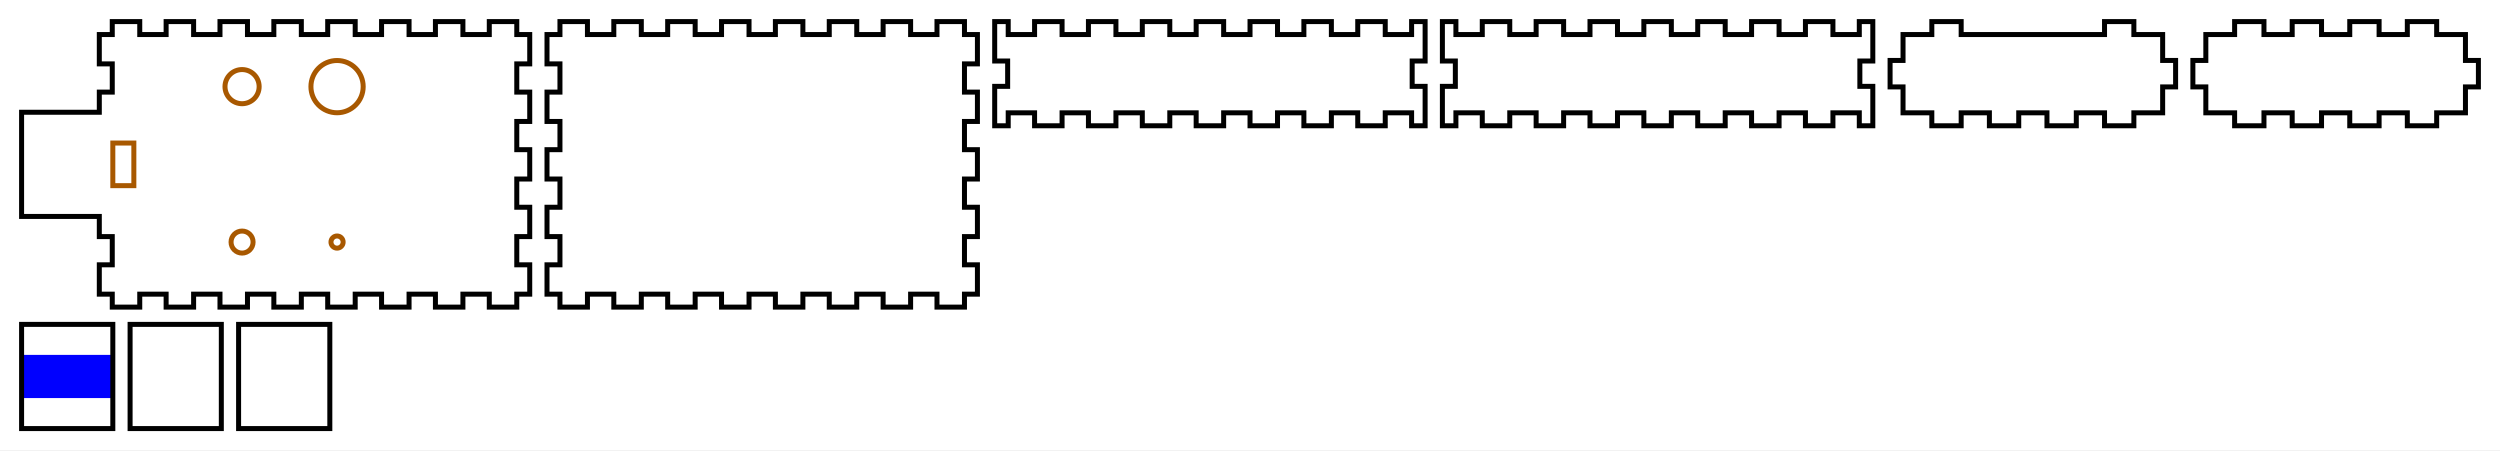
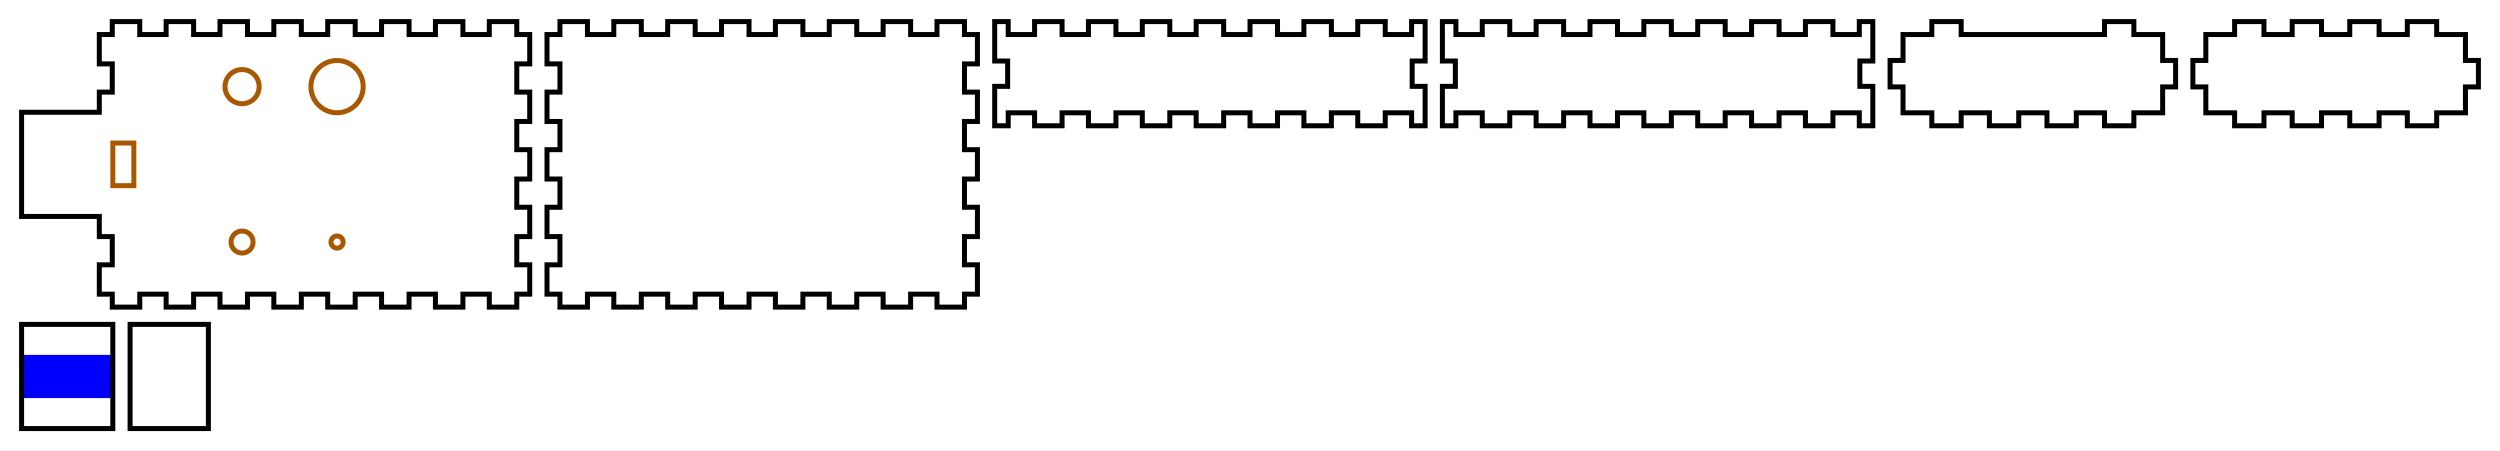
<svg xmlns="http://www.w3.org/2000/svg" width="579.02mm" height="104.26mm" viewBox="0 0 579.02 104.26">
  <rect x="0.0" y="0.0" width="579.02" height="104.26" fill="#ffffff" />
  <g fill="#0000ff" stroke="none">
    <path d="M 5.065,82.195 L 26.065,82.195 L 26.065,92.195 L 5.065,92.195 Z" />
  </g>
  <g fill="none" stroke="#a85800" stroke-width="1.158">
    <path d="M 26.130,33.130 L 31.000,33.130 L 31.000,43.000 L 26.130,43.000 Z" />
    <circle cx="78.065" cy="56.065" r="1.408" />
    <circle cx="56.065" cy="56.065" r="2.552" />
    <circle cx="56.065" cy="20.065" r="3.955" />
    <circle cx="78.065" cy="20.065" r="6.051" />
  </g>
  <g fill="none" stroke="#000000" stroke-width="1.158">
    <path d="M 26.000,8.000 L 26.000,5.000 L 32.367,5.000 L 32.367,8.000 L 38.475,8.000 L 38.475,5.000 L 44.842,5.000 L 44.842,8.000 L 50.949,8.000 L 50.949,5.000 L 57.317,5.000 L 57.317,8.000 L 63.424,8.000 L 63.424,5.000 L 69.791,5.000 L 69.791,8.000 L 75.898,8.000 L 75.898,5.000 L 82.266,5.000 L 82.266,8.000 L 88.373,8.000 L 88.373,5.000 L 94.740,5.000 L 94.740,8.000 L 100.848,8.000 L 100.848,5.000 L 107.215,5.000 L 107.215,8.000 L 113.322,8.000 L 113.322,5.000 L 119.690,5.000 L 119.690,8.000 L 122.690,8.000 L 122.690,14.797 L 119.690,14.797 L 119.690,21.333 L 122.690,21.333 L 122.690,28.130 L 119.690,28.130 L 119.690,34.667 L 122.690,34.667 L 122.690,41.463 L 119.690,41.463 L 119.690,48.000 L 122.690,48.000 L 122.690,54.797 L 119.690,54.797 L 119.690,61.333 L 122.690,61.333 L 122.690,68.130 L 119.690,68.130 L 119.690,71.130 L 113.322,71.130 L 113.322,68.130 L 107.215,68.130 L 107.215,71.130 L 100.848,71.130 L 100.848,68.130 L 94.740,68.130 L 94.740,71.130 L 88.373,71.130 L 88.373,68.130 L 82.266,68.130 L 82.266,71.130 L 75.898,71.130 L 75.898,68.130 L 69.791,68.130 L 69.791,71.130 L 63.424,71.130 L 63.424,68.130 L 57.317,68.130 L 57.317,71.130 L 50.949,71.130 L 50.949,68.130 L 44.842,68.130 L 44.842,71.130 L 38.475,71.130 L 38.475,68.130 L 32.367,68.130 L 32.367,71.130 L 26.000,71.130 L 26.000,68.130 L 23.000,68.130 L 23.000,61.333 L 26.000,61.333 L 26.000,54.797 L 23.000,54.797 L 23.000,50.130 L 5.000,50.130 L 5.000,26.000 L 23.000,26.000 L 23.000,21.333 L 26.000,21.333 L 26.000,14.797 L 23.000,14.797 L 23.000,8.000 Z" />
    <path d="M 129.690,8.000 L 129.690,5.000 L 136.057,5.000 L 136.057,8.000 L 142.164,8.000 L 142.164,5.000 L 148.532,5.000 L 148.532,8.000 L 154.639,8.000 L 154.639,5.000 L 161.006,5.000 L 161.006,8.000 L 167.113,8.000 L 167.113,5.000 L 173.481,5.000 L 173.481,8.000 L 179.588,8.000 L 179.588,5.000 L 185.955,5.000 L 185.955,8.000 L 192.063,8.000 L 192.063,5.000 L 198.430,5.000 L 198.430,8.000 L 204.537,8.000 L 204.537,5.000 L 210.905,5.000 L 210.905,8.000 L 217.012,8.000 L 217.012,5.000 L 223.379,5.000 L 223.379,8.000 L 226.379,8.000 L 226.379,14.797 L 223.379,14.797 L 223.379,21.333 L 226.379,21.333 L 226.379,28.130 L 223.379,28.130 L 223.379,34.667 L 226.379,34.667 L 226.379,41.463 L 223.379,41.463 L 223.379,48.000 L 226.379,48.000 L 226.379,54.797 L 223.379,54.797 L 223.379,61.333 L 226.379,61.333 L 226.379,68.130 L 223.379,68.130 L 223.379,71.130 L 217.012,71.130 L 217.012,68.130 L 210.905,68.130 L 210.905,71.130 L 204.537,71.130 L 204.537,68.130 L 198.430,68.130 L 198.430,71.130 L 192.063,71.130 L 192.063,68.130 L 185.955,68.130 L 185.955,71.130 L 179.588,71.130 L 179.588,68.130 L 173.481,68.130 L 173.481,71.130 L 167.113,71.130 L 167.113,68.130 L 161.006,68.130 L 161.006,71.130 L 154.639,71.130 L 154.639,68.130 L 148.532,68.130 L 148.532,71.130 L 142.164,71.130 L 142.164,68.130 L 136.057,68.130 L 136.057,71.130 L 129.690,71.130 L 129.690,68.130 L 126.690,68.130 L 126.690,61.333 L 129.690,61.333 L 129.690,54.797 L 126.690,54.797 L 126.690,48.000 L 129.690,48.000 L 129.690,41.463 L 126.690,41.463 L 126.690,34.667 L 129.690,34.667 L 129.690,28.130 L 126.690,28.130 L 126.690,21.333 L 129.690,21.333 L 129.690,14.797 L 126.690,14.797 L 126.690,8.000 Z" />
    <path d="M 230.379,5.000 L 233.509,5.000 L 233.509,8.000 L 239.617,8.000 L 239.617,5.000 L 245.984,5.000 L 245.984,8.000 L 252.091,8.000 L 252.091,5.000 L 258.458,5.000 L 258.458,8.000 L 264.566,8.000 L 264.566,5.000 L 270.933,5.000 L 270.933,8.000 L 277.040,8.000 L 277.040,5.000 L 283.408,5.000 L 283.408,8.000 L 289.515,8.000 L 289.515,5.000 L 295.882,5.000 L 295.882,8.000 L 301.990,8.000 L 301.990,5.000 L 308.357,5.000 L 308.357,8.000 L 314.464,8.000 L 314.464,5.000 L 320.832,5.000 L 320.832,8.000 L 326.939,8.000 L 326.939,5.000 L 330.069,5.000 L 330.069,14.130 L 327.069,14.130 L 327.069,20.000 L 330.069,20.000 L 330.069,29.130 L 326.939,29.130 L 326.939,26.130 L 320.832,26.130 L 320.832,29.130 L 314.464,29.130 L 314.464,26.130 L 308.357,26.130 L 308.357,29.130 L 301.990,29.130 L 301.990,26.130 L 295.882,26.130 L 295.882,29.130 L 289.515,29.130 L 289.515,26.130 L 283.408,26.130 L 283.408,29.130 L 277.040,29.130 L 277.040,26.130 L 270.933,26.130 L 270.933,29.130 L 264.566,29.130 L 264.566,26.130 L 258.458,26.130 L 258.458,29.130 L 252.091,29.130 L 252.091,26.130 L 245.984,26.130 L 245.984,29.130 L 239.617,29.130 L 239.617,26.130 L 233.509,26.130 L 233.509,29.130 L 230.379,29.130 L 230.379,20.000 L 233.379,20.000 L 233.379,14.130 L 230.379,14.130 Z" />
    <path d="M 334.069,5.000 L 337.199,5.000 L 337.199,8.000 L 343.306,8.000 L 343.306,5.000 L 349.673,5.000 L 349.673,8.000 L 355.781,8.000 L 355.781,5.000 L 362.148,5.000 L 362.148,8.000 L 368.255,8.000 L 368.255,5.000 L 374.623,5.000 L 374.623,8.000 L 380.730,8.000 L 380.730,5.000 L 387.097,5.000 L 387.097,8.000 L 393.205,8.000 L 393.205,5.000 L 399.572,5.000 L 399.572,8.000 L 405.679,8.000 L 405.679,5.000 L 412.047,5.000 L 412.047,8.000 L 418.154,8.000 L 418.154,5.000 L 424.521,5.000 L 424.521,8.000 L 430.628,8.000 L 430.628,5.000 L 433.758,5.000 L 433.758,14.130 L 430.758,14.130 L 430.758,20.000 L 433.758,20.000 L 433.758,29.130 L 430.628,29.130 L 430.628,26.130 L 424.521,26.130 L 424.521,29.130 L 418.154,29.130 L 418.154,26.130 L 412.047,26.130 L 412.047,29.130 L 405.679,29.130 L 405.679,26.130 L 399.572,26.130 L 399.572,29.130 L 393.205,29.130 L 393.205,26.130 L 387.097,26.130 L 387.097,29.130 L 380.730,29.130 L 380.730,26.130 L 374.623,26.130 L 374.623,29.130 L 368.255,29.130 L 368.255,26.130 L 362.148,26.130 L 362.148,29.130 L 355.781,29.130 L 355.781,26.130 L 349.673,26.130 L 349.673,29.130 L 343.306,29.130 L 343.306,26.130 L 337.199,26.130 L 337.199,29.130 L 334.069,29.130 L 334.069,20.000 L 337.069,20.000 L 337.069,14.130 L 334.069,14.130 Z" />
    <path d="M 440.758,8.000 L 447.425,8.000 L 447.425,5.000 L 454.222,5.000 L 454.222,8.000 L 487.425,8.000 L 487.425,5.000 L 494.222,5.000 L 494.222,8.000 L 500.888,8.000 L 500.888,14.000 L 503.888,14.000 L 503.888,20.130 L 500.888,20.130 L 500.888,26.130 L 494.222,26.130 L 494.222,29.130 L 487.425,29.130 L 487.425,26.130 L 480.888,26.130 L 480.888,29.130 L 474.092,29.130 L 474.092,26.130 L 467.555,26.130 L 467.555,29.130 L 460.758,29.130 L 460.758,26.130 L 454.222,26.130 L 454.222,29.130 L 447.425,29.130 L 447.425,26.130 L 440.758,26.130 L 440.758,20.130 L 437.758,20.130 L 437.758,14.000 L 440.758,14.000 Z" />
    <path d="M 510.888,8.000 L 517.555,8.000 L 517.555,5.000 L 524.352,5.000 L 524.352,8.000 L 530.888,8.000 L 530.888,5.000 L 537.685,5.000 L 537.685,8.000 L 544.222,8.000 L 544.222,5.000 L 551.018,5.000 L 551.018,8.000 L 557.555,8.000 L 557.555,5.000 L 564.352,5.000 L 564.352,8.000 L 571.018,8.000 L 571.018,14.000 L 574.018,14.000 L 574.018,20.130 L 571.018,20.130 L 571.018,26.130 L 564.352,26.130 L 564.352,29.130 L 557.555,29.130 L 557.555,26.130 L 551.018,26.130 L 551.018,29.130 L 544.222,29.130 L 544.222,26.130 L 537.685,26.130 L 537.685,29.130 L 530.888,29.130 L 530.888,26.130 L 524.352,26.130 L 524.352,29.130 L 517.555,29.130 L 517.555,26.130 L 510.888,26.130 L 510.888,20.130 L 507.888,20.130 L 507.888,14.000 L 510.888,14.000 Z" />
    <path d="M 5.000,75.130 L 26.130,75.130 L 26.130,99.260 L 5.000,99.260 Z" />
-     <path d="M 30.130,75.130 L 51.260,75.130 L 51.260,99.260 L 30.130,99.260 Z" />
-     <path d="M 55.260,75.130 L 76.390,75.130 L 76.390,99.260 L 55.260,99.260 Z" />
+     <path d="M 30.130,75.130 L 48.260,75.130 L 48.260,99.260 L 30.130,99.260 Z" />
  </g>
</svg>
